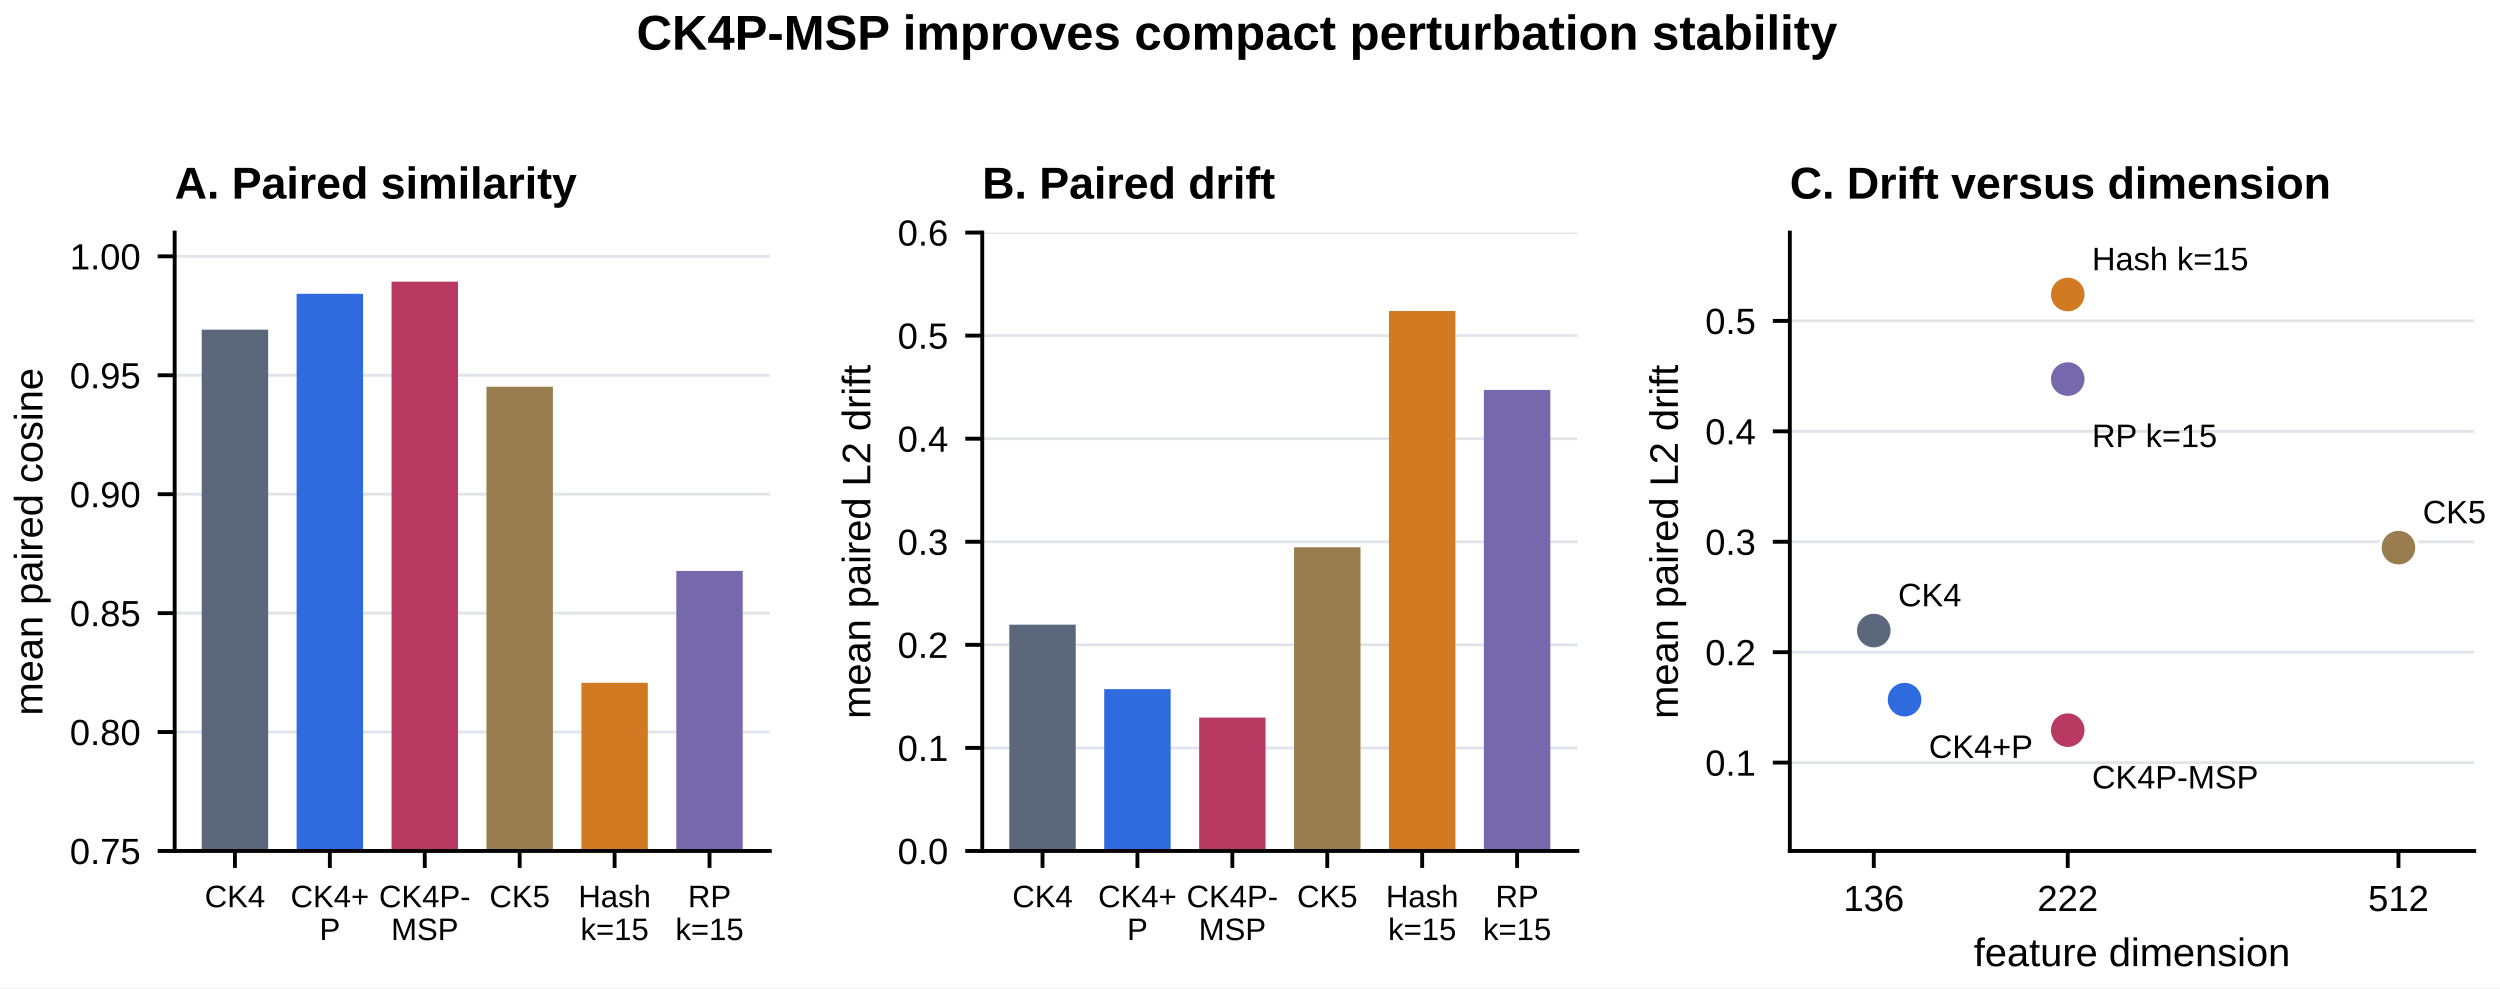
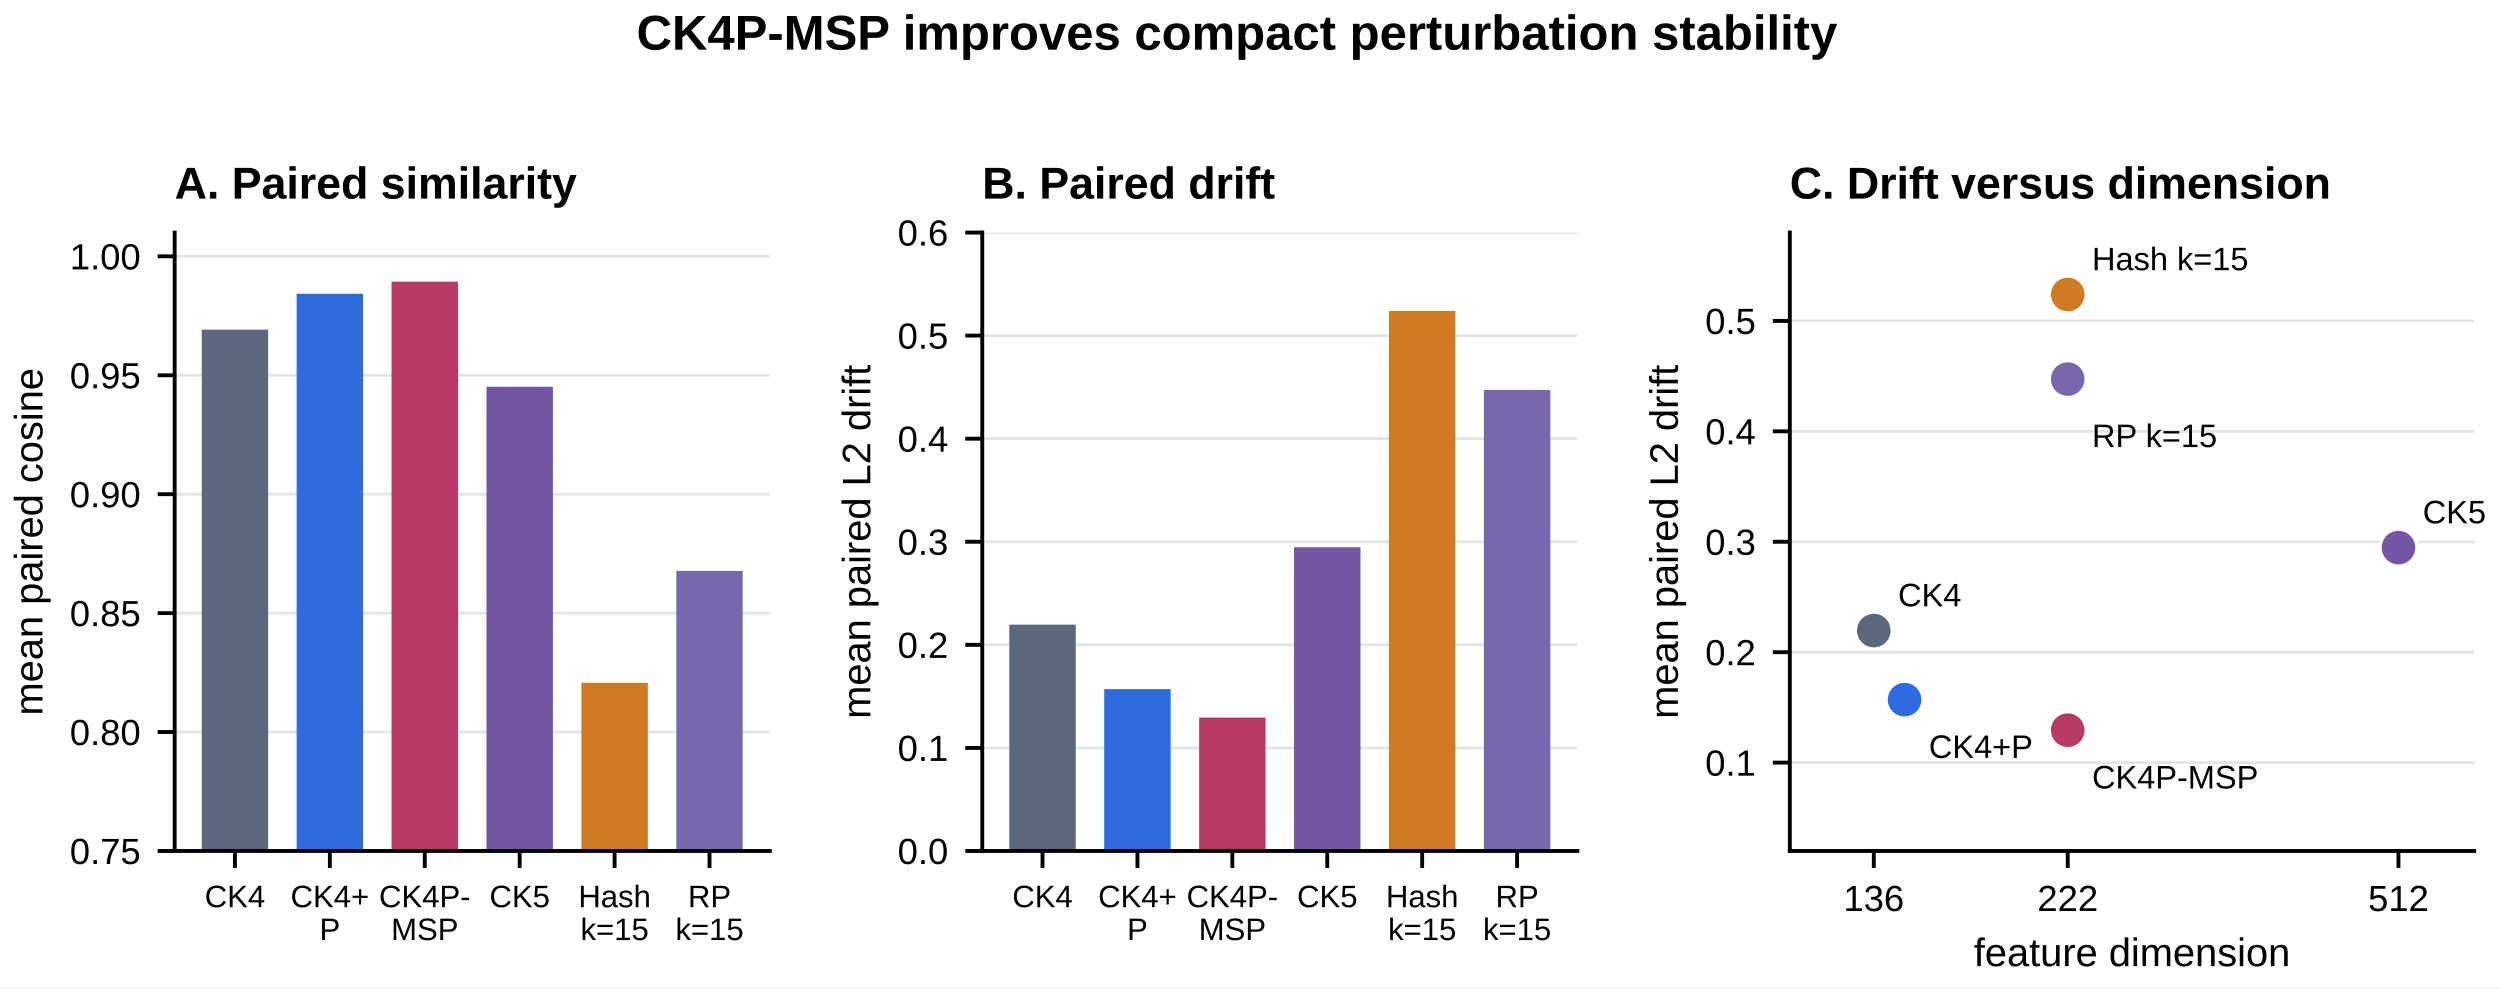
<svg xmlns="http://www.w3.org/2000/svg" xmlns:xlink="http://www.w3.org/1999/xlink" width="514.903pt" height="203.504pt" viewBox="0 0 514.903 203.504" version="1.1">
  <defs>
    <style type="text/css">*{stroke-linejoin: round; stroke-linecap: butt}</style>
  </defs>
  <g id="figure_1">
    <g id="patch_1">
      <path d="M 0 203.504  L 514.903 203.504  L 514.903 0  L 0 0  z " style="fill: #ffffff" />
    </g>
    <g id="axes_1">
      <g id="patch_2">
        <path d="M 35.975 175.266  L 158.546 175.266  L 158.546 47.898  L 35.975 47.898  z " style="fill: #ffffff" />
      </g>
      <g id="matplotlib.axis_1">
        <g id="xtick_1">
          <g id="line2d_1">
            <defs>
-               <path id="m7bbd5230b8" d="M 0 0  L 0 3.5  " style="stroke: #000000; stroke-width: 0.8" />
+               <path id="m9141308c01" d="M 0 0  L 0 3.5  " style="stroke: #000000; stroke-width: 0.8" />
            </defs>
            <g>
-               <use xlink:href="#m7bbd5230b8" x="48.388" y="175.266" style="stroke: #000000; stroke-width: 0.8" />
+               <use xlink:href="#m9141308c01" x="48.388" y="175.266" style="stroke: #000000; stroke-width: 0.8" />
            </g>
          </g>
          <g id="text_1">
            <text style="font-size: 6.4px; font-family: 'Arial'; text-anchor: middle" x="48.388" y="186.847" transform="rotate(-0 48.38839 186.847)">CK4</text>
          </g>
        </g>
        <g id="xtick_2">
          <g id="line2d_2">
            <g>
-               <use xlink:href="#m7bbd5230b8" x="67.937" y="175.266" style="stroke: #000000; stroke-width: 0.8" />
+               <use xlink:href="#m9141308c01" x="67.937" y="175.266" style="stroke: #000000; stroke-width: 0.8" />
            </g>
          </g>
          <g id="text_2">
            <text style="font-size: 6.4px; font-family: 'Arial'" transform="translate(59.84327 186.847)">CK4+</text>
            <text style="font-size: 6.4px; font-family: 'Arial'" transform="translate(65.80276 193.6162)">P</text>
          </g>
        </g>
        <g id="xtick_3">
          <g id="line2d_3">
            <g>
-               <use xlink:href="#m7bbd5230b8" x="87.486" y="175.266" style="stroke: #000000; stroke-width: 0.8" />
+               <use xlink:href="#m9141308c01" x="87.486" y="175.266" style="stroke: #000000; stroke-width: 0.8" />
            </g>
          </g>
          <g id="text_3">
            <text style="font-size: 6.4px; font-family: 'Arial'" transform="translate(78.06114 186.847)">CK4P-</text>
            <text style="font-size: 6.4px; font-family: 'Arial'" transform="translate(80.55164 193.6162)">MSP</text>
          </g>
        </g>
        <g id="xtick_4">
          <g id="line2d_4">
            <g>
-               <use xlink:href="#m7bbd5230b8" x="107.035" y="175.266" style="stroke: #000000; stroke-width: 0.8" />
+               <use xlink:href="#m9141308c01" x="107.035" y="175.266" style="stroke: #000000; stroke-width: 0.8" />
            </g>
          </g>
          <g id="text_4">
            <text style="font-size: 6.4px; font-family: 'Arial'; text-anchor: middle" x="107.035" y="186.847" transform="rotate(-0 107.035 186.847)">CK5</text>
          </g>
        </g>
        <g id="xtick_5">
          <g id="line2d_5">
            <g>
-               <use xlink:href="#m7bbd5230b8" x="126.584" y="175.266" style="stroke: #000000; stroke-width: 0.8" />
+               <use xlink:href="#m9141308c01" x="126.584" y="175.266" style="stroke: #000000; stroke-width: 0.8" />
            </g>
          </g>
          <g id="text_5">
            <text style="font-size: 6.4px; font-family: 'Arial'" transform="translate(119.1139 186.847)">Hash</text>
            <text style="font-size: 6.4px; font-family: 'Arial'" transform="translate(119.5559 193.6162)">k=15</text>
          </g>
        </g>
        <g id="xtick_6">
          <g id="line2d_6">
            <g>
-               <use xlink:href="#m7bbd5230b8" x="146.133" y="175.266" style="stroke: #000000; stroke-width: 0.8" />
+               <use xlink:href="#m9141308c01" x="146.133" y="175.266" style="stroke: #000000; stroke-width: 0.8" />
            </g>
          </g>
          <g id="text_6">
            <text style="font-size: 6.4px; font-family: 'Arial'" transform="translate(141.6873 186.847)">RP</text>
            <text style="font-size: 6.4px; font-family: 'Arial'" transform="translate(139.1048 193.6162)">k=15</text>
          </g>
        </g>
      </g>
      <g id="matplotlib.axis_2">
        <g id="ytick_1">
          <g id="line2d_7">
-             <path d="M 35.975 175.266  L 158.546 175.266  " clip-path="url(#p9f650599c5)" style="fill: none; stroke: #d9dde3; stroke-opacity: 0.8; stroke-width: 0.6; stroke-linecap: square" />
+             <path d="M 35.975 175.266  L 158.546 175.266  " clip-path="url(#p1798cdfa40)" style="fill: none; stroke: #d9dde3; stroke-opacity: 0.8; stroke-width: 0.6; stroke-linecap: square" />
          </g>
          <g id="line2d_8">
            <defs>
-               <path id="m31d60cac50" d="M 0 0  L -3.5 0  " style="stroke: #000000; stroke-width: 0.8" />
+               <path id="m100283627e" d="M 0 0  L -3.5 0  " style="stroke: #000000; stroke-width: 0.8" />
            </defs>
            <g>
-               <use xlink:href="#m31d60cac50" x="35.975" y="175.266" style="stroke: #000000; stroke-width: 0.8" />
+               <use xlink:href="#m100283627e" x="35.975" y="175.266" style="stroke: #000000; stroke-width: 0.8" />
            </g>
          </g>
          <g id="text_7">
            <text style="font-size: 7.5px; font-family: 'Arial'; text-anchor: end" x="28.975" y="177.95" transform="rotate(-0 28.97486 177.9502)">0.75</text>
          </g>
        </g>
        <g id="ytick_2">
          <g id="line2d_9">
-             <path d="M 35.975 150.772  L 158.546 150.772  " clip-path="url(#p9f650599c5)" style="fill: none; stroke: #d9dde3; stroke-opacity: 0.8; stroke-width: 0.6; stroke-linecap: square" />
+             <path d="M 35.975 150.772  L 158.546 150.772  " clip-path="url(#p1798cdfa40)" style="fill: none; stroke: #d9dde3; stroke-opacity: 0.8; stroke-width: 0.6; stroke-linecap: square" />
          </g>
          <g id="line2d_10">
            <g>
-               <use xlink:href="#m31d60cac50" x="35.975" y="150.772" style="stroke: #000000; stroke-width: 0.8" />
+               <use xlink:href="#m100283627e" x="35.975" y="150.772" style="stroke: #000000; stroke-width: 0.8" />
            </g>
          </g>
          <g id="text_8">
            <text style="font-size: 7.5px; font-family: 'Arial'; text-anchor: end" x="28.975" y="153.456" transform="rotate(-0 28.97486 153.4563)">0.80</text>
          </g>
        </g>
        <g id="ytick_3">
          <g id="line2d_11">
-             <path d="M 35.975 126.278  L 158.546 126.278  " clip-path="url(#p9f650599c5)" style="fill: none; stroke: #d9dde3; stroke-opacity: 0.8; stroke-width: 0.6; stroke-linecap: square" />
+             <path d="M 35.975 126.278  L 158.546 126.278  " clip-path="url(#p1798cdfa40)" style="fill: none; stroke: #d9dde3; stroke-opacity: 0.8; stroke-width: 0.6; stroke-linecap: square" />
          </g>
          <g id="line2d_12">
            <g>
-               <use xlink:href="#m31d60cac50" x="35.975" y="126.278" style="stroke: #000000; stroke-width: 0.8" />
+               <use xlink:href="#m100283627e" x="35.975" y="126.278" style="stroke: #000000; stroke-width: 0.8" />
            </g>
          </g>
          <g id="text_9">
            <text style="font-size: 7.5px; font-family: 'Arial'; text-anchor: end" x="28.975" y="128.962" transform="rotate(-0 28.97486 128.9625)">0.85</text>
          </g>
        </g>
        <g id="ytick_4">
          <g id="line2d_13">
-             <path d="M 35.975 101.784  L 158.546 101.784  " clip-path="url(#p9f650599c5)" style="fill: none; stroke: #d9dde3; stroke-opacity: 0.8; stroke-width: 0.6; stroke-linecap: square" />
+             <path d="M 35.975 101.784  L 158.546 101.784  " clip-path="url(#p1798cdfa40)" style="fill: none; stroke: #d9dde3; stroke-opacity: 0.8; stroke-width: 0.6; stroke-linecap: square" />
          </g>
          <g id="line2d_14">
            <g>
-               <use xlink:href="#m31d60cac50" x="35.975" y="101.784" style="stroke: #000000; stroke-width: 0.8" />
+               <use xlink:href="#m100283627e" x="35.975" y="101.784" style="stroke: #000000; stroke-width: 0.8" />
            </g>
          </g>
          <g id="text_10">
            <text style="font-size: 7.5px; font-family: 'Arial'; text-anchor: end" x="28.975" y="104.469" transform="rotate(-0 28.97486 104.4686)">0.90</text>
          </g>
        </g>
        <g id="ytick_5">
          <g id="line2d_15">
-             <path d="M 35.975 77.291  L 158.546 77.291  " clip-path="url(#p9f650599c5)" style="fill: none; stroke: #d9dde3; stroke-opacity: 0.8; stroke-width: 0.6; stroke-linecap: square" />
+             <path d="M 35.975 77.291  L 158.546 77.291  " clip-path="url(#p1798cdfa40)" style="fill: none; stroke: #d9dde3; stroke-opacity: 0.8; stroke-width: 0.6; stroke-linecap: square" />
          </g>
          <g id="line2d_16">
            <g>
-               <use xlink:href="#m31d60cac50" x="35.975" y="77.291" style="stroke: #000000; stroke-width: 0.8" />
+               <use xlink:href="#m100283627e" x="35.975" y="77.291" style="stroke: #000000; stroke-width: 0.8" />
            </g>
          </g>
          <g id="text_11">
            <text style="font-size: 7.5px; font-family: 'Arial'; text-anchor: end" x="28.975" y="79.975" transform="rotate(-0 28.97486 79.9748)">0.95</text>
          </g>
        </g>
        <g id="ytick_6">
          <g id="line2d_17">
-             <path d="M 35.975 52.797  L 158.546 52.797  " clip-path="url(#p9f650599c5)" style="fill: none; stroke: #d9dde3; stroke-opacity: 0.8; stroke-width: 0.6; stroke-linecap: square" />
+             <path d="M 35.975 52.797  L 158.546 52.797  " clip-path="url(#p1798cdfa40)" style="fill: none; stroke: #d9dde3; stroke-opacity: 0.8; stroke-width: 0.6; stroke-linecap: square" />
          </g>
          <g id="line2d_18">
            <g>
-               <use xlink:href="#m31d60cac50" x="35.975" y="52.797" style="stroke: #000000; stroke-width: 0.8" />
+               <use xlink:href="#m100283627e" x="35.975" y="52.797" style="stroke: #000000; stroke-width: 0.8" />
            </g>
          </g>
          <g id="text_12">
            <text style="font-size: 7.5px; font-family: 'Arial'; text-anchor: end" x="28.975" y="55.481" transform="rotate(-0 28.97486 55.48095)">1.00</text>
          </g>
        </g>
        <g id="text_13">
          <text style="font-size: 8.2px; font-family: 'Arial'; text-anchor: middle" x="8.749" y="111.582" transform="rotate(-90 8.749406 111.582)">mean paired cosine</text>
        </g>
      </g>
      <g id="patch_3">
-         <path d="M 41.546 542.674  L 55.23 542.674  L 55.23 67.896  L 41.546 67.896  z " clip-path="url(#p9f650599c5)" style="fill: #5b677a" />
+         <path d="M 41.546 542.674  L 55.23 542.674  L 55.23 67.896  L 41.546 67.896  z " clip-path="url(#p1798cdfa40)" style="fill: #5b677a" />
      </g>
      <g id="patch_4">
-         <path d="M 61.095 542.674  L 74.779 542.674  L 74.779 60.505  L 61.095 60.505  z " clip-path="url(#p9f650599c5)" style="fill: #2f6bde" />
+         <path d="M 61.095 542.674  L 74.779 542.674  L 74.779 60.505  L 61.095 60.505  z " clip-path="url(#p1798cdfa40)" style="fill: #2f6bde" />
      </g>
      <g id="patch_5">
-         <path d="M 80.644 542.674  L 94.328 542.674  L 94.328 58.018  L 80.644 58.018  z " clip-path="url(#p9f650599c5)" style="fill: #b83a62" />
+         <path d="M 80.644 542.674  L 94.328 542.674  L 94.328 58.018  L 80.644 58.018  z " clip-path="url(#p1798cdfa40)" style="fill: #b83a62" />
      </g>
      <g id="patch_6">
-         <path d="M 100.193 542.674  L 113.877 542.674  L 113.877 79.647  L 100.193 79.647  z " clip-path="url(#p9f650599c5)" style="fill: #9a7d4f" />
+         <path d="M 100.193 542.674  L 113.877 542.674  L 113.877 79.647  L 100.193 79.647  z " clip-path="url(#p1798cdfa40)" style="fill: #7456a4" />
      </g>
      <g id="patch_7">
-         <path d="M 119.742 542.674  L 133.426 542.674  L 133.426 140.634  L 119.742 140.634  z " clip-path="url(#p9f650599c5)" style="fill: #d17a22" />
+         <path d="M 119.742 542.674  L 133.426 542.674  L 133.426 140.634  L 119.742 140.634  z " clip-path="url(#p1798cdfa40)" style="fill: #d17a22" />
      </g>
      <g id="patch_8">
-         <path d="M 139.291 542.674  L 152.975 542.674  L 152.975 117.585  L 139.291 117.585  z " clip-path="url(#p9f650599c5)" style="fill: #7768ae" />
+         <path d="M 139.291 542.674  L 152.975 542.674  L 152.975 117.585  L 139.291 117.585  z " clip-path="url(#p1798cdfa40)" style="fill: #7768ae" />
      </g>
      <g id="patch_9">
        <path d="M 35.975 175.266  L 35.975 47.898  " style="fill: none; stroke: #000000; stroke-width: 0.8; stroke-linejoin: miter; stroke-linecap: square" />
      </g>
      <g id="patch_10">
        <path d="M 35.975 175.266  L 158.546 175.266  " style="fill: none; stroke: #000000; stroke-width: 0.8; stroke-linejoin: miter; stroke-linecap: square" />
      </g>
      <g id="text_14">
        <text style="font-weight: 700; font-size: 9.2px; font-family: 'Arial'; text-anchor: start" x="35.975" y="40.898" transform="rotate(-0 35.97486 40.898)">A. Paired similarity</text>
      </g>
    </g>
    <g id="axes_2">
      <g id="patch_11">
        <path d="M 202.304 175.266  L 324.876 175.266  L 324.876 47.898  L 202.304 47.898  z " style="fill: #ffffff" />
      </g>
      <g id="matplotlib.axis_3">
        <g id="xtick_7">
          <g id="line2d_19">
            <g>
-               <use xlink:href="#m7bbd5230b8" x="214.718" y="175.266" style="stroke: #000000; stroke-width: 0.8" />
+               <use xlink:href="#m9141308c01" x="214.718" y="175.266" style="stroke: #000000; stroke-width: 0.8" />
            </g>
          </g>
          <g id="text_15">
            <text style="font-size: 6.4px; font-family: 'Arial'; text-anchor: middle" x="214.718" y="186.847" transform="rotate(-0 214.7178 186.847)">CK4</text>
          </g>
        </g>
        <g id="xtick_8">
          <g id="line2d_20">
            <g>
-               <use xlink:href="#m7bbd5230b8" x="234.267" y="175.266" style="stroke: #000000; stroke-width: 0.8" />
+               <use xlink:href="#m9141308c01" x="234.267" y="175.266" style="stroke: #000000; stroke-width: 0.8" />
            </g>
          </g>
          <g id="text_16">
            <text style="font-size: 6.4px; font-family: 'Arial'" transform="translate(226.1727 186.847)">CK4+</text>
            <text style="font-size: 6.4px; font-family: 'Arial'" transform="translate(232.1322 193.6162)">P</text>
          </g>
        </g>
        <g id="xtick_9">
          <g id="line2d_21">
            <g>
-               <use xlink:href="#m7bbd5230b8" x="253.816" y="175.266" style="stroke: #000000; stroke-width: 0.8" />
+               <use xlink:href="#m9141308c01" x="253.816" y="175.266" style="stroke: #000000; stroke-width: 0.8" />
            </g>
          </g>
          <g id="text_17">
            <text style="font-size: 6.4px; font-family: 'Arial'" transform="translate(244.3906 186.847)">CK4P-</text>
            <text style="font-size: 6.4px; font-family: 'Arial'" transform="translate(246.8811 193.6162)">MSP</text>
          </g>
        </g>
        <g id="xtick_10">
          <g id="line2d_22">
            <g>
-               <use xlink:href="#m7bbd5230b8" x="273.364" y="175.266" style="stroke: #000000; stroke-width: 0.8" />
+               <use xlink:href="#m9141308c01" x="273.364" y="175.266" style="stroke: #000000; stroke-width: 0.8" />
            </g>
          </g>
          <g id="text_18">
            <text style="font-size: 6.4px; font-family: 'Arial'; text-anchor: middle" x="273.364" y="186.847" transform="rotate(-0 273.3644 186.847)">CK5</text>
          </g>
        </g>
        <g id="xtick_11">
          <g id="line2d_23">
            <g>
-               <use xlink:href="#m7bbd5230b8" x="292.913" y="175.266" style="stroke: #000000; stroke-width: 0.8" />
+               <use xlink:href="#m9141308c01" x="292.913" y="175.266" style="stroke: #000000; stroke-width: 0.8" />
            </g>
          </g>
          <g id="text_19">
            <text style="font-size: 6.4px; font-family: 'Arial'" transform="translate(285.4433 186.847)">Hash</text>
            <text style="font-size: 6.4px; font-family: 'Arial'" transform="translate(285.8853 193.6162)">k=15</text>
          </g>
        </g>
        <g id="xtick_12">
          <g id="line2d_24">
            <g>
-               <use xlink:href="#m7bbd5230b8" x="312.462" y="175.266" style="stroke: #000000; stroke-width: 0.8" />
+               <use xlink:href="#m9141308c01" x="312.462" y="175.266" style="stroke: #000000; stroke-width: 0.8" />
            </g>
          </g>
          <g id="text_20">
            <text style="font-size: 6.4px; font-family: 'Arial'" transform="translate(308.0167 186.847)">RP</text>
            <text style="font-size: 6.4px; font-family: 'Arial'" transform="translate(305.4342 193.6162)">k=15</text>
          </g>
        </g>
      </g>
      <g id="matplotlib.axis_4">
        <g id="ytick_7">
          <g id="line2d_25">
-             <path d="M 202.304 175.266  L 324.876 175.266  " clip-path="url(#pee85633da3)" style="fill: none; stroke: #d9dde3; stroke-opacity: 0.8; stroke-width: 0.6; stroke-linecap: square" />
+             <path d="M 202.304 175.266  L 324.876 175.266  " clip-path="url(#p4611f4313e)" style="fill: none; stroke: #d9dde3; stroke-opacity: 0.8; stroke-width: 0.6; stroke-linecap: square" />
          </g>
          <g id="line2d_26">
            <g>
-               <use xlink:href="#m31d60cac50" x="202.304" y="175.266" style="stroke: #000000; stroke-width: 0.8" />
+               <use xlink:href="#m100283627e" x="202.304" y="175.266" style="stroke: #000000; stroke-width: 0.8" />
            </g>
          </g>
          <g id="text_21">
            <text style="font-size: 7.5px; font-family: 'Arial'; text-anchor: end" x="195.304" y="177.95" transform="rotate(-0 195.3043 177.9502)">0.0</text>
          </g>
        </g>
        <g id="ytick_8">
          <g id="line2d_27">
-             <path d="M 202.304 154.038  L 324.876 154.038  " clip-path="url(#pee85633da3)" style="fill: none; stroke: #d9dde3; stroke-opacity: 0.8; stroke-width: 0.6; stroke-linecap: square" />
+             <path d="M 202.304 154.038  L 324.876 154.038  " clip-path="url(#p4611f4313e)" style="fill: none; stroke: #d9dde3; stroke-opacity: 0.8; stroke-width: 0.6; stroke-linecap: square" />
          </g>
          <g id="line2d_28">
            <g>
-               <use xlink:href="#m31d60cac50" x="202.304" y="154.038" style="stroke: #000000; stroke-width: 0.8" />
+               <use xlink:href="#m100283627e" x="202.304" y="154.038" style="stroke: #000000; stroke-width: 0.8" />
            </g>
          </g>
          <g id="text_22">
            <text style="font-size: 7.5px; font-family: 'Arial'; text-anchor: end" x="195.304" y="156.722" transform="rotate(-0 195.3043 156.7222)">0.1</text>
          </g>
        </g>
        <g id="ytick_9">
          <g id="line2d_29">
-             <path d="M 202.304 132.81  L 324.876 132.81  " clip-path="url(#pee85633da3)" style="fill: none; stroke: #d9dde3; stroke-opacity: 0.8; stroke-width: 0.6; stroke-linecap: square" />
+             <path d="M 202.304 132.81  L 324.876 132.81  " clip-path="url(#p4611f4313e)" style="fill: none; stroke: #d9dde3; stroke-opacity: 0.8; stroke-width: 0.6; stroke-linecap: square" />
          </g>
          <g id="line2d_30">
            <g>
-               <use xlink:href="#m31d60cac50" x="202.304" y="132.81" style="stroke: #000000; stroke-width: 0.8" />
+               <use xlink:href="#m100283627e" x="202.304" y="132.81" style="stroke: #000000; stroke-width: 0.8" />
            </g>
          </g>
          <g id="text_23">
            <text style="font-size: 7.5px; font-family: 'Arial'; text-anchor: end" x="195.304" y="135.494" transform="rotate(-0 195.3043 135.4942)">0.2</text>
          </g>
        </g>
        <g id="ytick_10">
          <g id="line2d_31">
-             <path d="M 202.304 111.582  L 324.876 111.582  " clip-path="url(#pee85633da3)" style="fill: none; stroke: #d9dde3; stroke-opacity: 0.8; stroke-width: 0.6; stroke-linecap: square" />
+             <path d="M 202.304 111.582  L 324.876 111.582  " clip-path="url(#p4611f4313e)" style="fill: none; stroke: #d9dde3; stroke-opacity: 0.8; stroke-width: 0.6; stroke-linecap: square" />
          </g>
          <g id="line2d_32">
            <g>
-               <use xlink:href="#m31d60cac50" x="202.304" y="111.582" style="stroke: #000000; stroke-width: 0.8" />
+               <use xlink:href="#m100283627e" x="202.304" y="111.582" style="stroke: #000000; stroke-width: 0.8" />
            </g>
          </g>
          <g id="text_24">
            <text style="font-size: 7.5px; font-family: 'Arial'; text-anchor: end" x="195.304" y="114.266" transform="rotate(-0 195.3043 114.2662)">0.3</text>
          </g>
        </g>
        <g id="ytick_11">
          <g id="line2d_33">
-             <path d="M 202.304 90.354  L 324.876 90.354  " clip-path="url(#pee85633da3)" style="fill: none; stroke: #d9dde3; stroke-opacity: 0.8; stroke-width: 0.6; stroke-linecap: square" />
+             <path d="M 202.304 90.354  L 324.876 90.354  " clip-path="url(#p4611f4313e)" style="fill: none; stroke: #d9dde3; stroke-opacity: 0.8; stroke-width: 0.6; stroke-linecap: square" />
          </g>
          <g id="line2d_34">
            <g>
-               <use xlink:href="#m31d60cac50" x="202.304" y="90.354" style="stroke: #000000; stroke-width: 0.8" />
+               <use xlink:href="#m100283627e" x="202.304" y="90.354" style="stroke: #000000; stroke-width: 0.8" />
            </g>
          </g>
          <g id="text_25">
            <text style="font-size: 7.5px; font-family: 'Arial'; text-anchor: end" x="195.304" y="93.038" transform="rotate(-0 195.3043 93.03818)">0.4</text>
          </g>
        </g>
        <g id="ytick_12">
          <g id="line2d_35">
-             <path d="M 202.304 69.126  L 324.876 69.126  " clip-path="url(#pee85633da3)" style="fill: none; stroke: #d9dde3; stroke-opacity: 0.8; stroke-width: 0.6; stroke-linecap: square" />
+             <path d="M 202.304 69.126  L 324.876 69.126  " clip-path="url(#p4611f4313e)" style="fill: none; stroke: #d9dde3; stroke-opacity: 0.8; stroke-width: 0.6; stroke-linecap: square" />
          </g>
          <g id="line2d_36">
            <g>
-               <use xlink:href="#m31d60cac50" x="202.304" y="69.126" style="stroke: #000000; stroke-width: 0.8" />
+               <use xlink:href="#m100283627e" x="202.304" y="69.126" style="stroke: #000000; stroke-width: 0.8" />
            </g>
          </g>
          <g id="text_26">
            <text style="font-size: 7.5px; font-family: 'Arial'; text-anchor: end" x="195.304" y="71.81" transform="rotate(-0 195.3043 71.81018)">0.5</text>
          </g>
        </g>
        <g id="ytick_13">
          <g id="line2d_37">
-             <path d="M 202.304 47.898  L 324.876 47.898  " clip-path="url(#pee85633da3)" style="fill: none; stroke: #d9dde3; stroke-opacity: 0.8; stroke-width: 0.6; stroke-linecap: square" />
+             <path d="M 202.304 47.898  L 324.876 47.898  " clip-path="url(#p4611f4313e)" style="fill: none; stroke: #d9dde3; stroke-opacity: 0.8; stroke-width: 0.6; stroke-linecap: square" />
          </g>
          <g id="line2d_38">
            <g>
-               <use xlink:href="#m31d60cac50" x="202.304" y="47.898" style="stroke: #000000; stroke-width: 0.8" />
+               <use xlink:href="#m100283627e" x="202.304" y="47.898" style="stroke: #000000; stroke-width: 0.8" />
            </g>
          </g>
          <g id="text_27">
            <text style="font-size: 7.5px; font-family: 'Arial'; text-anchor: end" x="195.304" y="50.582" transform="rotate(-0 195.3043 50.58218)">0.6</text>
          </g>
        </g>
        <g id="text_28">
          <text style="font-size: 8.2px; font-family: 'Arial'; text-anchor: middle" x="179.25" y="111.582" transform="rotate(-90 179.2495 111.582)">mean paired L2 drift</text>
        </g>
      </g>
      <g id="patch_12">
-         <path d="M 207.876 175.266  L 221.56 175.266  L 221.56 128.655  L 207.876 128.655  z " clip-path="url(#pee85633da3)" style="fill: #5b677a" />
+         <path d="M 207.876 175.266  L 221.56 175.266  L 221.56 128.655  L 207.876 128.655  z " clip-path="url(#p4611f4313e)" style="fill: #5b677a" />
      </g>
      <g id="patch_13">
-         <path d="M 227.425 175.266  L 241.109 175.266  L 241.109 141.933  L 227.425 141.933  z " clip-path="url(#pee85633da3)" style="fill: #2f6bde" />
+         <path d="M 227.425 175.266  L 241.109 175.266  L 241.109 141.933  L 227.425 141.933  z " clip-path="url(#p4611f4313e)" style="fill: #2f6bde" />
      </g>
      <g id="patch_14">
-         <path d="M 246.973 175.266  L 260.658 175.266  L 260.658 147.799  L 246.973 147.799  z " clip-path="url(#pee85633da3)" style="fill: #b83a62" />
+         <path d="M 246.973 175.266  L 260.658 175.266  L 260.658 147.799  L 246.973 147.799  z " clip-path="url(#p4611f4313e)" style="fill: #b83a62" />
      </g>
      <g id="patch_15">
-         <path d="M 266.522 175.266  L 280.207 175.266  L 280.207 112.709  L 266.522 112.709  z " clip-path="url(#pee85633da3)" style="fill: #9a7d4f" />
+         <path d="M 266.522 175.266  L 280.207 175.266  L 280.207 112.709  L 266.522 112.709  z " clip-path="url(#p4611f4313e)" style="fill: #7456a4" />
      </g>
      <g id="patch_16">
-         <path d="M 286.071 175.266  L 299.755 175.266  L 299.755 64.051  L 286.071 64.051  z " clip-path="url(#pee85633da3)" style="fill: #d17a22" />
+         <path d="M 286.071 175.266  L 299.755 175.266  L 299.755 64.051  L 286.071 64.051  z " clip-path="url(#p4611f4313e)" style="fill: #d17a22" />
      </g>
      <g id="patch_17">
-         <path d="M 305.62 175.266  L 319.304 175.266  L 319.304 80.311  L 305.62 80.311  z " clip-path="url(#pee85633da3)" style="fill: #7768ae" />
+         <path d="M 305.62 175.266  L 319.304 175.266  L 319.304 80.311  L 305.62 80.311  z " clip-path="url(#p4611f4313e)" style="fill: #7768ae" />
      </g>
      <g id="patch_18">
        <path d="M 202.304 175.266  L 202.304 47.898  " style="fill: none; stroke: #000000; stroke-width: 0.8; stroke-linejoin: miter; stroke-linecap: square" />
      </g>
      <g id="patch_19">
        <path d="M 202.304 175.266  L 324.876 175.266  " style="fill: none; stroke: #000000; stroke-width: 0.8; stroke-linejoin: miter; stroke-linecap: square" />
      </g>
      <g id="text_29">
        <text style="font-weight: 700; font-size: 9.2px; font-family: 'Arial'; text-anchor: start" x="202.304" y="40.898" transform="rotate(-0 202.3043 40.898)">B. Paired drift</text>
      </g>
    </g>
    <g id="axes_3">
      <g id="patch_20">
        <path d="M 368.634 175.266  L 509.591 175.266  L 509.591 47.898  L 368.634 47.898  z " style="fill: #ffffff" />
      </g>
      <g id="matplotlib.axis_5">
        <g id="xtick_13">
          <g id="line2d_39">
            <g>
-               <use xlink:href="#m7bbd5230b8" x="385.929" y="175.266" style="stroke: #000000; stroke-width: 0.8" />
+               <use xlink:href="#m9141308c01" x="385.929" y="175.266" style="stroke: #000000; stroke-width: 0.8" />
            </g>
          </g>
          <g id="text_30">
            <text style="font-size: 7.5px; font-family: 'Arial'; text-anchor: middle" x="385.929" y="187.634" transform="rotate(-0 385.9289 187.6344)">136</text>
          </g>
        </g>
        <g id="xtick_14">
          <g id="line2d_40">
            <g>
-               <use xlink:href="#m7bbd5230b8" x="425.873" y="175.266" style="stroke: #000000; stroke-width: 0.8" />
+               <use xlink:href="#m9141308c01" x="425.873" y="175.266" style="stroke: #000000; stroke-width: 0.8" />
            </g>
          </g>
          <g id="text_31">
            <text style="font-size: 7.5px; font-family: 'Arial'; text-anchor: middle" x="425.873" y="187.634" transform="rotate(-0 425.8726 187.6344)">222</text>
          </g>
        </g>
        <g id="xtick_15">
          <g id="line2d_41">
            <g>
-               <use xlink:href="#m7bbd5230b8" x="493.99" y="175.266" style="stroke: #000000; stroke-width: 0.8" />
+               <use xlink:href="#m9141308c01" x="493.99" y="175.266" style="stroke: #000000; stroke-width: 0.8" />
            </g>
          </g>
          <g id="text_32">
            <text style="font-size: 7.5px; font-family: 'Arial'; text-anchor: middle" x="493.99" y="187.634" transform="rotate(-0 493.9895 187.6344)">512</text>
          </g>
        </g>
        <g id="text_33">
          <text style="font-size: 8.2px; font-family: 'Arial'; text-anchor: middle" x="439.112" y="198.994" transform="rotate(-0 439.1123 198.9944)">feature dimension</text>
        </g>
      </g>
      <g id="matplotlib.axis_6">
        <g id="ytick_14">
          <g id="line2d_42">
-             <path d="M 368.634 157.071  L 509.591 157.071  " clip-path="url(#pae66c6f9a6)" style="fill: none; stroke: #d9dde3; stroke-opacity: 0.8; stroke-width: 0.6; stroke-linecap: square" />
+             <path d="M 368.634 157.071  L 509.591 157.071  " clip-path="url(#p6d7b8a6b5a)" style="fill: none; stroke: #d9dde3; stroke-opacity: 0.8; stroke-width: 0.6; stroke-linecap: square" />
          </g>
          <g id="line2d_43">
            <g>
-               <use xlink:href="#m31d60cac50" x="368.634" y="157.071" style="stroke: #000000; stroke-width: 0.8" />
+               <use xlink:href="#m100283627e" x="368.634" y="157.071" style="stroke: #000000; stroke-width: 0.8" />
            </g>
          </g>
          <g id="text_34">
            <text style="font-size: 7.5px; font-family: 'Arial'; text-anchor: end" x="361.634" y="159.755" transform="rotate(-0 361.6337 159.7548)">0.1</text>
          </g>
        </g>
        <g id="ytick_15">
          <g id="line2d_44">
-             <path d="M 368.634 134.326  L 509.591 134.326  " clip-path="url(#pae66c6f9a6)" style="fill: none; stroke: #d9dde3; stroke-opacity: 0.8; stroke-width: 0.6; stroke-linecap: square" />
+             <path d="M 368.634 134.326  L 509.591 134.326  " clip-path="url(#p6d7b8a6b5a)" style="fill: none; stroke: #d9dde3; stroke-opacity: 0.8; stroke-width: 0.6; stroke-linecap: square" />
          </g>
          <g id="line2d_45">
            <g>
-               <use xlink:href="#m31d60cac50" x="368.634" y="134.326" style="stroke: #000000; stroke-width: 0.8" />
+               <use xlink:href="#m100283627e" x="368.634" y="134.326" style="stroke: #000000; stroke-width: 0.8" />
            </g>
          </g>
          <g id="text_35">
            <text style="font-size: 7.5px; font-family: 'Arial'; text-anchor: end" x="361.634" y="137.01" transform="rotate(-0 361.6337 137.0105)">0.2</text>
          </g>
        </g>
        <g id="ytick_16">
          <g id="line2d_46">
-             <path d="M 368.634 111.582  L 509.591 111.582  " clip-path="url(#pae66c6f9a6)" style="fill: none; stroke: #d9dde3; stroke-opacity: 0.8; stroke-width: 0.6; stroke-linecap: square" />
+             <path d="M 368.634 111.582  L 509.591 111.582  " clip-path="url(#p6d7b8a6b5a)" style="fill: none; stroke: #d9dde3; stroke-opacity: 0.8; stroke-width: 0.6; stroke-linecap: square" />
          </g>
          <g id="line2d_47">
            <g>
-               <use xlink:href="#m31d60cac50" x="368.634" y="111.582" style="stroke: #000000; stroke-width: 0.8" />
+               <use xlink:href="#m100283627e" x="368.634" y="111.582" style="stroke: #000000; stroke-width: 0.8" />
            </g>
          </g>
          <g id="text_36">
            <text style="font-size: 7.5px; font-family: 'Arial'; text-anchor: end" x="361.634" y="114.266" transform="rotate(-0 361.6337 114.2662)">0.3</text>
          </g>
        </g>
        <g id="ytick_17">
          <g id="line2d_48">
-             <path d="M 368.634 88.838  L 509.591 88.838  " clip-path="url(#pae66c6f9a6)" style="fill: none; stroke: #d9dde3; stroke-opacity: 0.8; stroke-width: 0.6; stroke-linecap: square" />
+             <path d="M 368.634 88.838  L 509.591 88.838  " clip-path="url(#p6d7b8a6b5a)" style="fill: none; stroke: #d9dde3; stroke-opacity: 0.8; stroke-width: 0.6; stroke-linecap: square" />
          </g>
          <g id="line2d_49">
            <g>
-               <use xlink:href="#m31d60cac50" x="368.634" y="88.838" style="stroke: #000000; stroke-width: 0.8" />
+               <use xlink:href="#m100283627e" x="368.634" y="88.838" style="stroke: #000000; stroke-width: 0.8" />
            </g>
          </g>
          <g id="text_37">
            <text style="font-size: 7.5px; font-family: 'Arial'; text-anchor: end" x="361.634" y="91.522" transform="rotate(-0 361.6337 91.52189)">0.4</text>
          </g>
        </g>
        <g id="ytick_18">
          <g id="line2d_50">
-             <path d="M 368.634 66.093  L 509.591 66.093  " clip-path="url(#pae66c6f9a6)" style="fill: none; stroke: #d9dde3; stroke-opacity: 0.8; stroke-width: 0.6; stroke-linecap: square" />
+             <path d="M 368.634 66.093  L 509.591 66.093  " clip-path="url(#p6d7b8a6b5a)" style="fill: none; stroke: #d9dde3; stroke-opacity: 0.8; stroke-width: 0.6; stroke-linecap: square" />
          </g>
          <g id="line2d_51">
            <g>
-               <use xlink:href="#m31d60cac50" x="368.634" y="66.093" style="stroke: #000000; stroke-width: 0.8" />
+               <use xlink:href="#m100283627e" x="368.634" y="66.093" style="stroke: #000000; stroke-width: 0.8" />
            </g>
          </g>
          <g id="text_38">
            <text style="font-size: 7.5px; font-family: 'Arial'; text-anchor: end" x="361.634" y="68.778" transform="rotate(-0 361.6337 68.77761)">0.5</text>
          </g>
        </g>
        <g id="text_39">
          <text style="font-size: 8.2px; font-family: 'Arial'; text-anchor: middle" x="345.579" y="111.582" transform="rotate(-90 345.579 111.582)">mean paired L2 drift</text>
        </g>
      </g>
      <g id="patch_21">
        <path d="M 368.634 175.266  L 368.634 47.898  " style="fill: none; stroke: #000000; stroke-width: 0.8; stroke-linejoin: miter; stroke-linecap: square" />
      </g>
      <g id="patch_22">
        <path d="M 368.634 175.266  L 509.591 175.266  " style="fill: none; stroke: #000000; stroke-width: 0.8; stroke-linejoin: miter; stroke-linecap: square" />
      </g>
      <g id="PathCollection_1">
        <defs>
-           <path id="me789b27f2f" d="M 0 3.808  C 1.01 3.808 1.979 3.407 2.693 2.693  C 3.407 1.979 3.808 1.01 3.808 0  C 3.808 -1.01 3.407 -1.979 2.693 -2.693  C 1.979 -3.407 1.01 -3.808 0 -3.808  C -1.01 -3.808 -1.979 -3.407 -2.693 -2.693  C -3.407 -1.979 -3.808 -1.01 -3.808 0  C -3.808 1.01 -3.407 1.979 -2.693 2.693  C -1.979 3.407 -1.01 3.808 0 3.808  z " style="stroke: #ffffff; stroke-width: 0.7" />
+           <path id="mcd43911cbd" d="M 0 3.808  C 1.01 3.808 1.979 3.407 2.693 2.693  C 3.407 1.979 3.808 1.01 3.808 0  C 3.808 -1.01 3.407 -1.979 2.693 -2.693  C 1.979 -3.407 1.01 -3.808 0 -3.808  C -1.01 -3.808 -1.979 -3.407 -2.693 -2.693  C -3.407 -1.979 -3.808 -1.01 -3.808 0  C -3.808 1.01 -3.407 1.979 -2.693 2.693  C -1.979 3.407 -1.01 3.808 0 3.808  z " style="stroke: #ffffff; stroke-width: 0.7" />
        </defs>
-         <g clip-path="url(#pae66c6f9a6)">
-           <use xlink:href="#me789b27f2f" x="385.929" y="129.875" style="fill: #5b677a; stroke: #ffffff; stroke-width: 0.7" />
+         <g clip-path="url(#p6d7b8a6b5a)">
+           <use xlink:href="#mcd43911cbd" x="385.929" y="129.875" style="fill: #5b677a; stroke: #ffffff; stroke-width: 0.7" />
        </g>
      </g>
      <g id="text_40">
        <text style="font-size: 6.7px; font-family: 'Arial'; text-anchor: start" x="390.929" y="124.875" transform="rotate(-0 390.9289 124.8747)">CK4</text>
      </g>
      <g id="PathCollection_2">
        <defs>
-           <path id="me7ee679141" d="M 0 3.808  C 1.01 3.808 1.979 3.407 2.693 2.693  C 3.407 1.979 3.808 1.01 3.808 0  C 3.808 -1.01 3.407 -1.979 2.693 -2.693  C 1.979 -3.407 1.01 -3.808 0 -3.808  C -1.01 -3.808 -1.979 -3.407 -2.693 -2.693  C -3.407 -1.979 -3.808 -1.01 -3.808 0  C -3.808 1.01 -3.407 1.979 -2.693 2.693  C -1.979 3.407 -1.01 3.808 0 3.808  z " style="stroke: #ffffff; stroke-width: 0.7" />
+           <path id="mee5e3e88cc" d="M 0 3.808  C 1.01 3.808 1.979 3.407 2.693 2.693  C 3.407 1.979 3.808 1.01 3.808 0  C 3.808 -1.01 3.407 -1.979 2.693 -2.693  C 1.979 -3.407 1.01 -3.808 0 -3.808  C -1.01 -3.808 -1.979 -3.407 -2.693 -2.693  C -3.407 -1.979 -3.808 -1.01 -3.808 0  C -3.808 1.01 -3.407 1.979 -2.693 2.693  C -1.979 3.407 -1.01 3.808 0 3.808  z " style="stroke: #ffffff; stroke-width: 0.7" />
        </defs>
-         <g clip-path="url(#pae66c6f9a6)">
-           <use xlink:href="#me7ee679141" x="392.269" y="144.101" style="fill: #2f6bde; stroke: #ffffff; stroke-width: 0.7" />
+         <g clip-path="url(#p6d7b8a6b5a)">
+           <use xlink:href="#mee5e3e88cc" x="392.269" y="144.101" style="fill: #2f6bde; stroke: #ffffff; stroke-width: 0.7" />
        </g>
      </g>
      <g id="text_41">
        <text style="font-size: 6.7px; font-family: 'Arial'; text-anchor: start" x="397.269" y="156.101" transform="rotate(-0 397.2689 156.101)">CK4+P</text>
      </g>
      <g id="PathCollection_3">
        <defs>
-           <path id="m7826d78150" d="M 0 3.808  C 1.01 3.808 1.979 3.407 2.693 2.693  C 3.407 1.979 3.808 1.01 3.808 0  C 3.808 -1.01 3.407 -1.979 2.693 -2.693  C 1.979 -3.407 1.01 -3.808 0 -3.808  C -1.01 -3.808 -1.979 -3.407 -2.693 -2.693  C -3.407 -1.979 -3.808 -1.01 -3.808 0  C -3.808 1.01 -3.407 1.979 -2.693 2.693  C -1.979 3.407 -1.01 3.808 0 3.808  z " style="stroke: #ffffff; stroke-width: 0.7" />
+           <path id="m2c9a0dd14b" d="M 0 3.808  C 1.01 3.808 1.979 3.407 2.693 2.693  C 3.407 1.979 3.808 1.01 3.808 0  C 3.808 -1.01 3.407 -1.979 2.693 -2.693  C 1.979 -3.407 1.01 -3.808 0 -3.808  C -1.01 -3.808 -1.979 -3.407 -2.693 -2.693  C -3.407 -1.979 -3.808 -1.01 -3.808 0  C -3.808 1.01 -3.407 1.979 -2.693 2.693  C -1.979 3.407 -1.01 3.808 0 3.808  z " style="stroke: #ffffff; stroke-width: 0.7" />
        </defs>
-         <g clip-path="url(#pae66c6f9a6)">
-           <use xlink:href="#m7826d78150" x="425.873" y="150.386" style="fill: #b83a62; stroke: #ffffff; stroke-width: 0.7" />
+         <g clip-path="url(#p6d7b8a6b5a)">
+           <use xlink:href="#m2c9a0dd14b" x="425.873" y="150.386" style="fill: #b83a62; stroke: #ffffff; stroke-width: 0.7" />
        </g>
      </g>
      <g id="text_42">
        <text style="font-size: 6.7px; font-family: 'Arial'; text-anchor: start" x="430.873" y="162.386" transform="rotate(-0 430.8726 162.3863)">CK4P-MSP</text>
      </g>
      <g id="PathCollection_4">
        <defs>
-           <path id="mfac77f2077" d="M 0 3.808  C 1.01 3.808 1.979 3.407 2.693 2.693  C 3.407 1.979 3.808 1.01 3.808 0  C 3.808 -1.01 3.407 -1.979 2.693 -2.693  C 1.979 -3.407 1.01 -3.808 0 -3.808  C -1.01 -3.808 -1.979 -3.407 -2.693 -2.693  C -3.407 -1.979 -3.808 -1.01 -3.808 0  C -3.808 1.01 -3.407 1.979 -2.693 2.693  C -1.979 3.407 -1.01 3.808 0 3.808  z " style="stroke: #ffffff; stroke-width: 0.7" />
+           <path id="m254db71f71" d="M 0 3.808  C 1.01 3.808 1.979 3.407 2.693 2.693  C 3.407 1.979 3.808 1.01 3.808 0  C 3.808 -1.01 3.407 -1.979 2.693 -2.693  C 1.979 -3.407 1.01 -3.808 0 -3.808  C -1.01 -3.808 -1.979 -3.407 -2.693 -2.693  C -3.407 -1.979 -3.808 -1.01 -3.808 0  C -3.808 1.01 -3.407 1.979 -2.693 2.693  C -1.979 3.407 -1.01 3.808 0 3.808  z " style="stroke: #ffffff; stroke-width: 0.7" />
        </defs>
-         <g clip-path="url(#pae66c6f9a6)">
-           <use xlink:href="#mfac77f2077" x="493.99" y="112.79" style="fill: #9a7d4f; stroke: #ffffff; stroke-width: 0.7" />
+         <g clip-path="url(#p6d7b8a6b5a)">
+           <use xlink:href="#m254db71f71" x="493.99" y="112.79" style="fill: #7456a4; stroke: #ffffff; stroke-width: 0.7" />
        </g>
      </g>
      <g id="text_43">
        <text style="font-size: 6.7px; font-family: 'Arial'; text-anchor: start" x="498.99" y="107.79" transform="rotate(-0 498.9895 107.7896)">CK5</text>
      </g>
      <g id="PathCollection_5">
        <defs>
-           <path id="m02e62b4db0" d="M 0 3.808  C 1.01 3.808 1.979 3.407 2.693 2.693  C 3.407 1.979 3.808 1.01 3.808 0  C 3.808 -1.01 3.407 -1.979 2.693 -2.693  C 1.979 -3.407 1.01 -3.808 0 -3.808  C -1.01 -3.808 -1.979 -3.407 -2.693 -2.693  C -3.407 -1.979 -3.808 -1.01 -3.808 0  C -3.808 1.01 -3.407 1.979 -2.693 2.693  C -1.979 3.407 -1.01 3.808 0 3.808  z " style="stroke: #ffffff; stroke-width: 0.7" />
+           <path id="m3979d8d176" d="M 0 3.808  C 1.01 3.808 1.979 3.407 2.693 2.693  C 3.407 1.979 3.808 1.01 3.808 0  C 3.808 -1.01 3.407 -1.979 2.693 -2.693  C 1.979 -3.407 1.01 -3.808 0 -3.808  C -1.01 -3.808 -1.979 -3.407 -2.693 -2.693  C -3.407 -1.979 -3.808 -1.01 -3.808 0  C -3.808 1.01 -3.407 1.979 -2.693 2.693  C -1.979 3.407 -1.01 3.808 0 3.808  z " style="stroke: #ffffff; stroke-width: 0.7" />
        </defs>
-         <g clip-path="url(#pae66c6f9a6)">
-           <use xlink:href="#m02e62b4db0" x="425.873" y="60.656" style="fill: #d17a22; stroke: #ffffff; stroke-width: 0.7" />
+         <g clip-path="url(#p6d7b8a6b5a)">
+           <use xlink:href="#m3979d8d176" x="425.873" y="60.656" style="fill: #d17a22; stroke: #ffffff; stroke-width: 0.7" />
        </g>
      </g>
      <g id="text_44">
        <text style="font-size: 6.7px; font-family: 'Arial'; text-anchor: start" x="430.873" y="55.656" transform="rotate(-0 430.8726 55.65578)">Hash k=15</text>
      </g>
      <g id="PathCollection_6">
        <defs>
-           <path id="m2e51dce94f" d="M 0 3.808  C 1.01 3.808 1.979 3.407 2.693 2.693  C 3.407 1.979 3.808 1.01 3.808 0  C 3.808 -1.01 3.407 -1.979 2.693 -2.693  C 1.979 -3.407 1.01 -3.808 0 -3.808  C -1.01 -3.808 -1.979 -3.407 -2.693 -2.693  C -3.407 -1.979 -3.808 -1.01 -3.808 0  C -3.808 1.01 -3.407 1.979 -2.693 2.693  C -1.979 3.407 -1.01 3.808 0 3.808  z " style="stroke: #ffffff; stroke-width: 0.7" />
+           <path id="md6a4003c8a" d="M 0 3.808  C 1.01 3.808 1.979 3.407 2.693 2.693  C 3.407 1.979 3.808 1.01 3.808 0  C 3.808 -1.01 3.407 -1.979 2.693 -2.693  C 1.979 -3.407 1.01 -3.808 0 -3.808  C -1.01 -3.808 -1.979 -3.407 -2.693 -2.693  C -3.407 -1.979 -3.808 -1.01 -3.808 0  C -3.808 1.01 -3.407 1.979 -2.693 2.693  C -1.979 3.407 -1.01 3.808 0 3.808  z " style="stroke: #ffffff; stroke-width: 0.7" />
        </defs>
-         <g clip-path="url(#pae66c6f9a6)">
-           <use xlink:href="#m2e51dce94f" x="425.873" y="78.077" style="fill: #7768ae; stroke: #ffffff; stroke-width: 0.7" />
+         <g clip-path="url(#p6d7b8a6b5a)">
+           <use xlink:href="#md6a4003c8a" x="425.873" y="78.077" style="fill: #7768ae; stroke: #ffffff; stroke-width: 0.7" />
        </g>
      </g>
      <g id="text_45">
        <text style="font-size: 6.7px; font-family: 'Arial'; text-anchor: start" x="430.873" y="92.077" transform="rotate(-0 430.8726 92.07686)">RP k=15</text>
      </g>
      <g id="text_46">
        <text style="font-weight: 700; font-size: 9.2px; font-family: 'Arial'; text-anchor: start" x="368.634" y="40.898" transform="rotate(-0 368.6337 40.898)">C. Drift versus dimension</text>
      </g>
    </g>
    <g id="text_47">
      <text style="font-weight: 700; font-size: 10.1px; font-family: 'Arial'; text-anchor: middle" x="254.765" y="10.232" transform="rotate(-0 254.7649 10.23248)">CK4P-MSP improves compact perturbation stability</text>
    </g>
  </g>
  <defs>
-     <clipPath id="p9f650599c5">
+     <clipPath id="p1798cdfa40">
      <rect x="35.975" y="47.898" width="122.571" height="127.368" />
    </clipPath>
-     <clipPath id="pee85633da3">
+     <clipPath id="p4611f4313e">
      <rect x="202.304" y="47.898" width="122.571" height="127.368" />
    </clipPath>
-     <clipPath id="pae66c6f9a6">
+     <clipPath id="p6d7b8a6b5a">
      <rect x="368.634" y="47.898" width="140.957" height="127.368" />
    </clipPath>
  </defs>
</svg>
